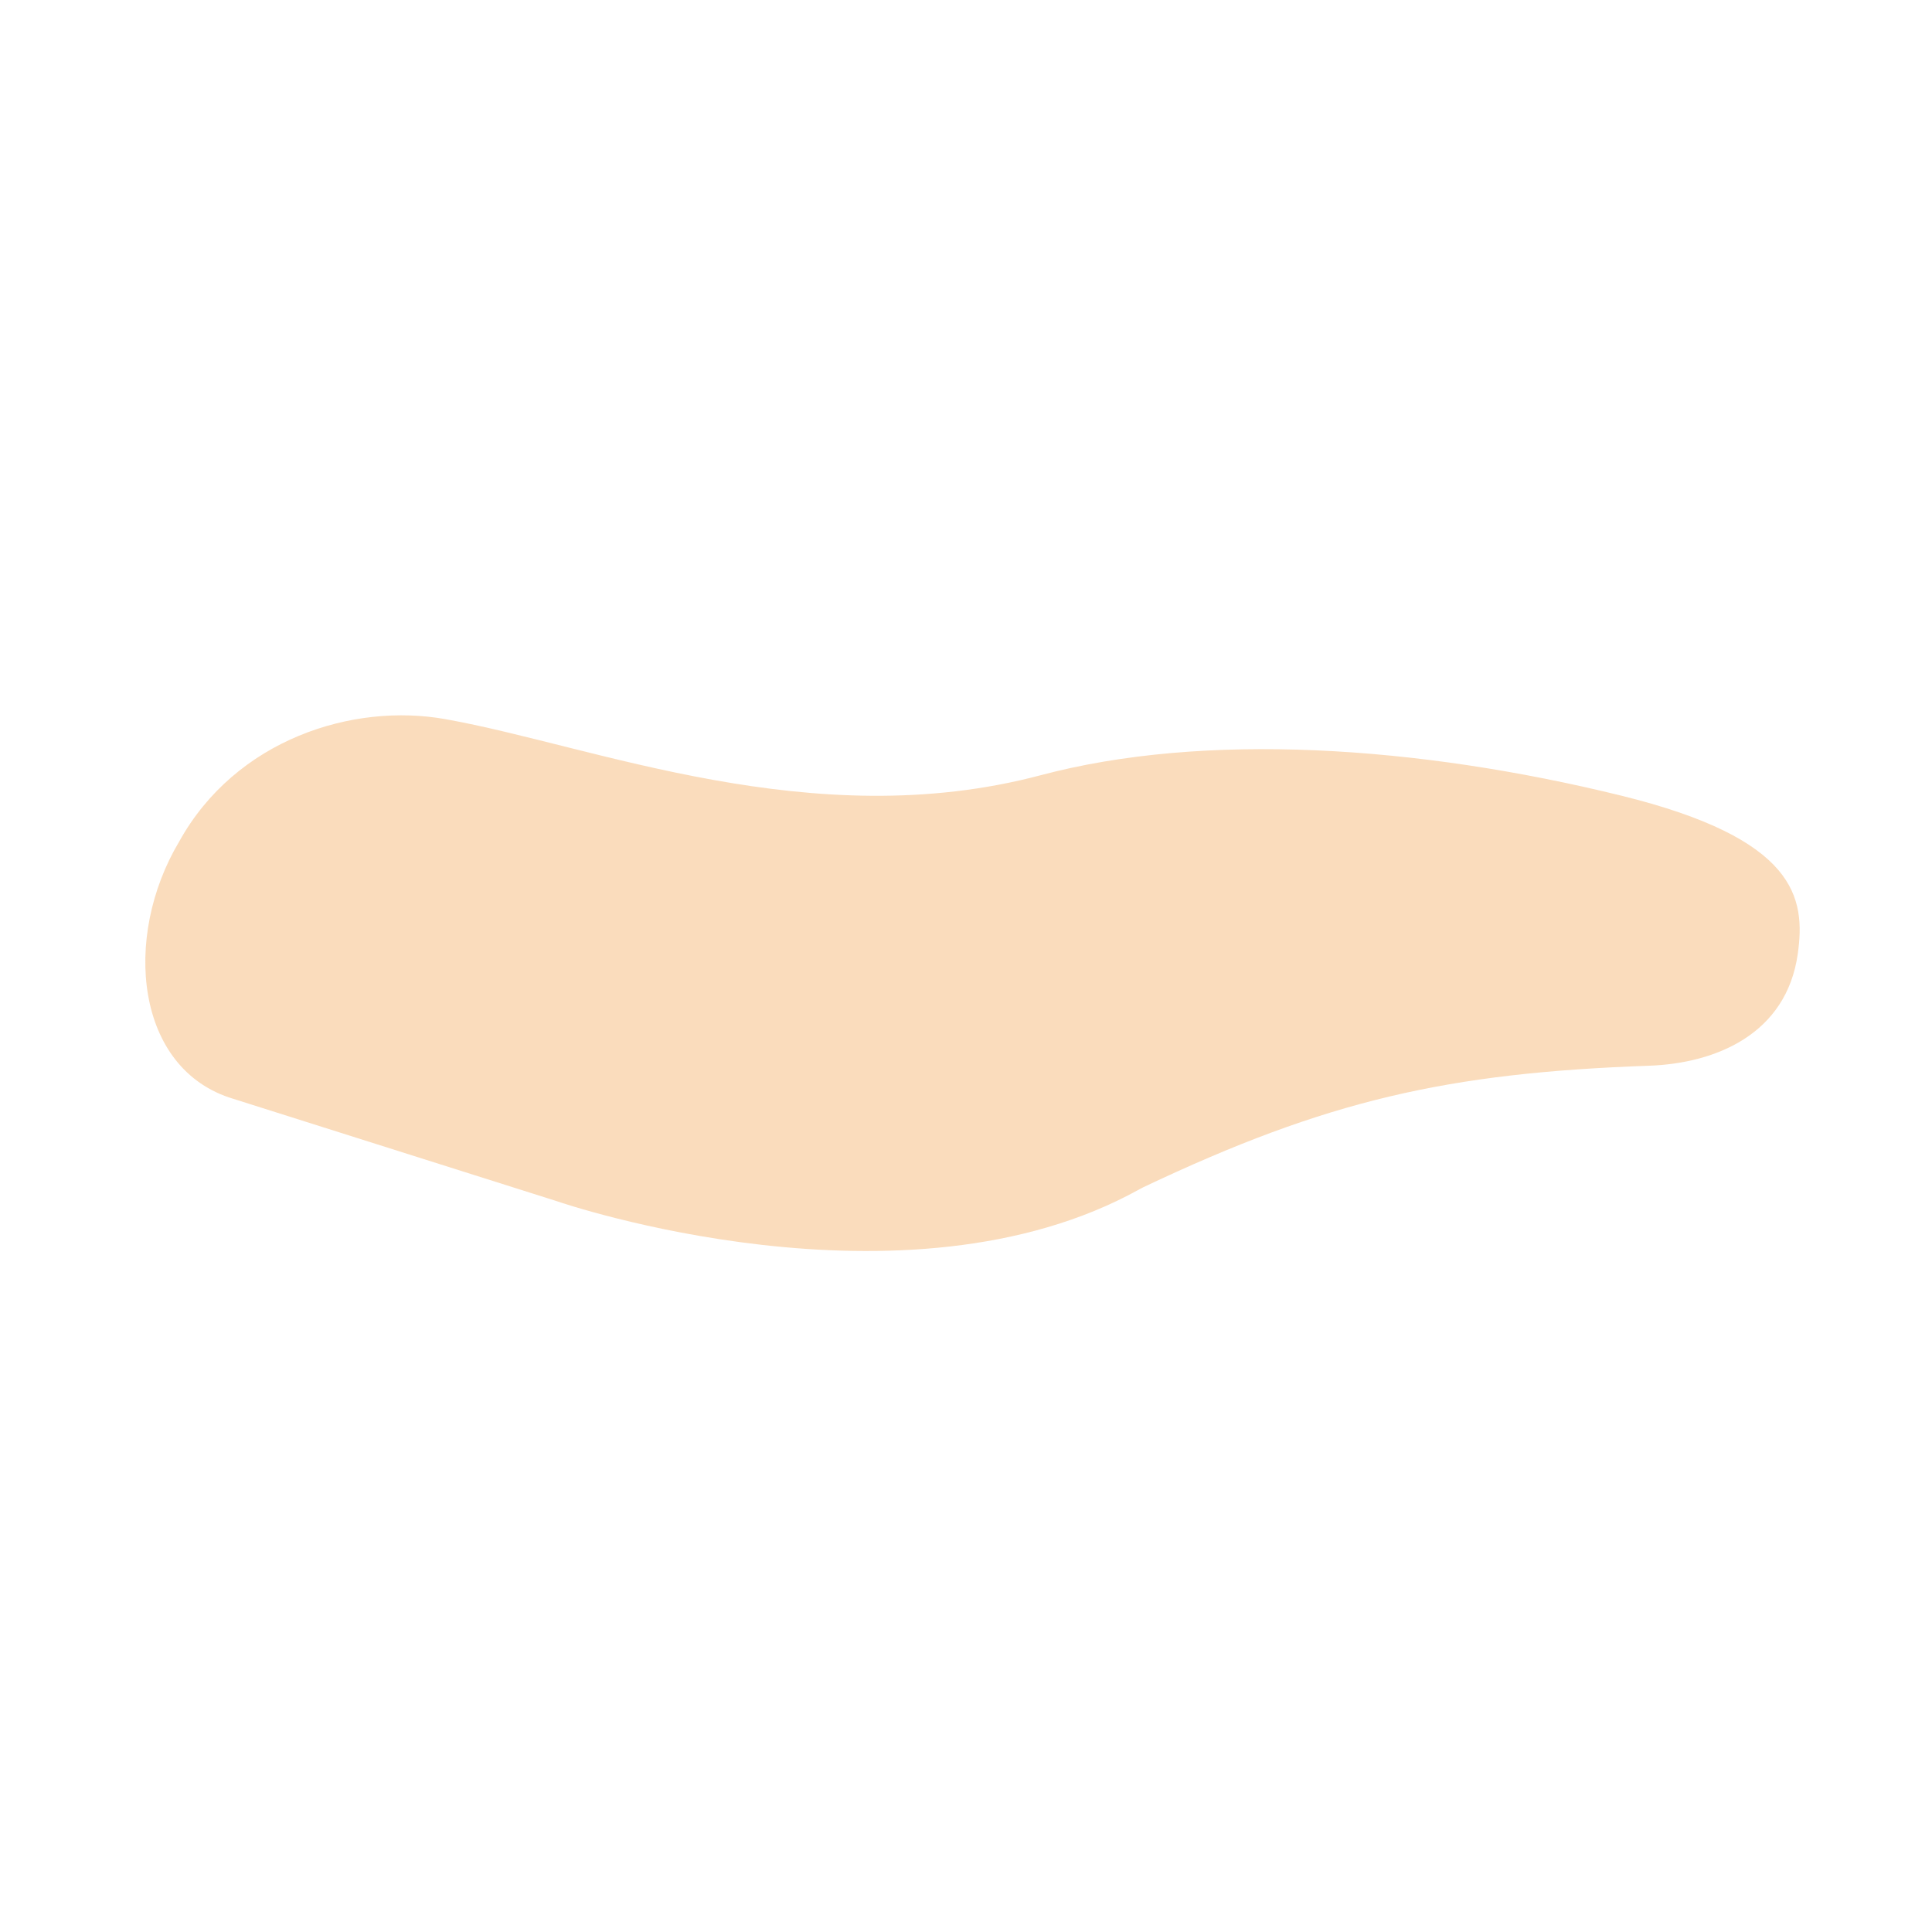
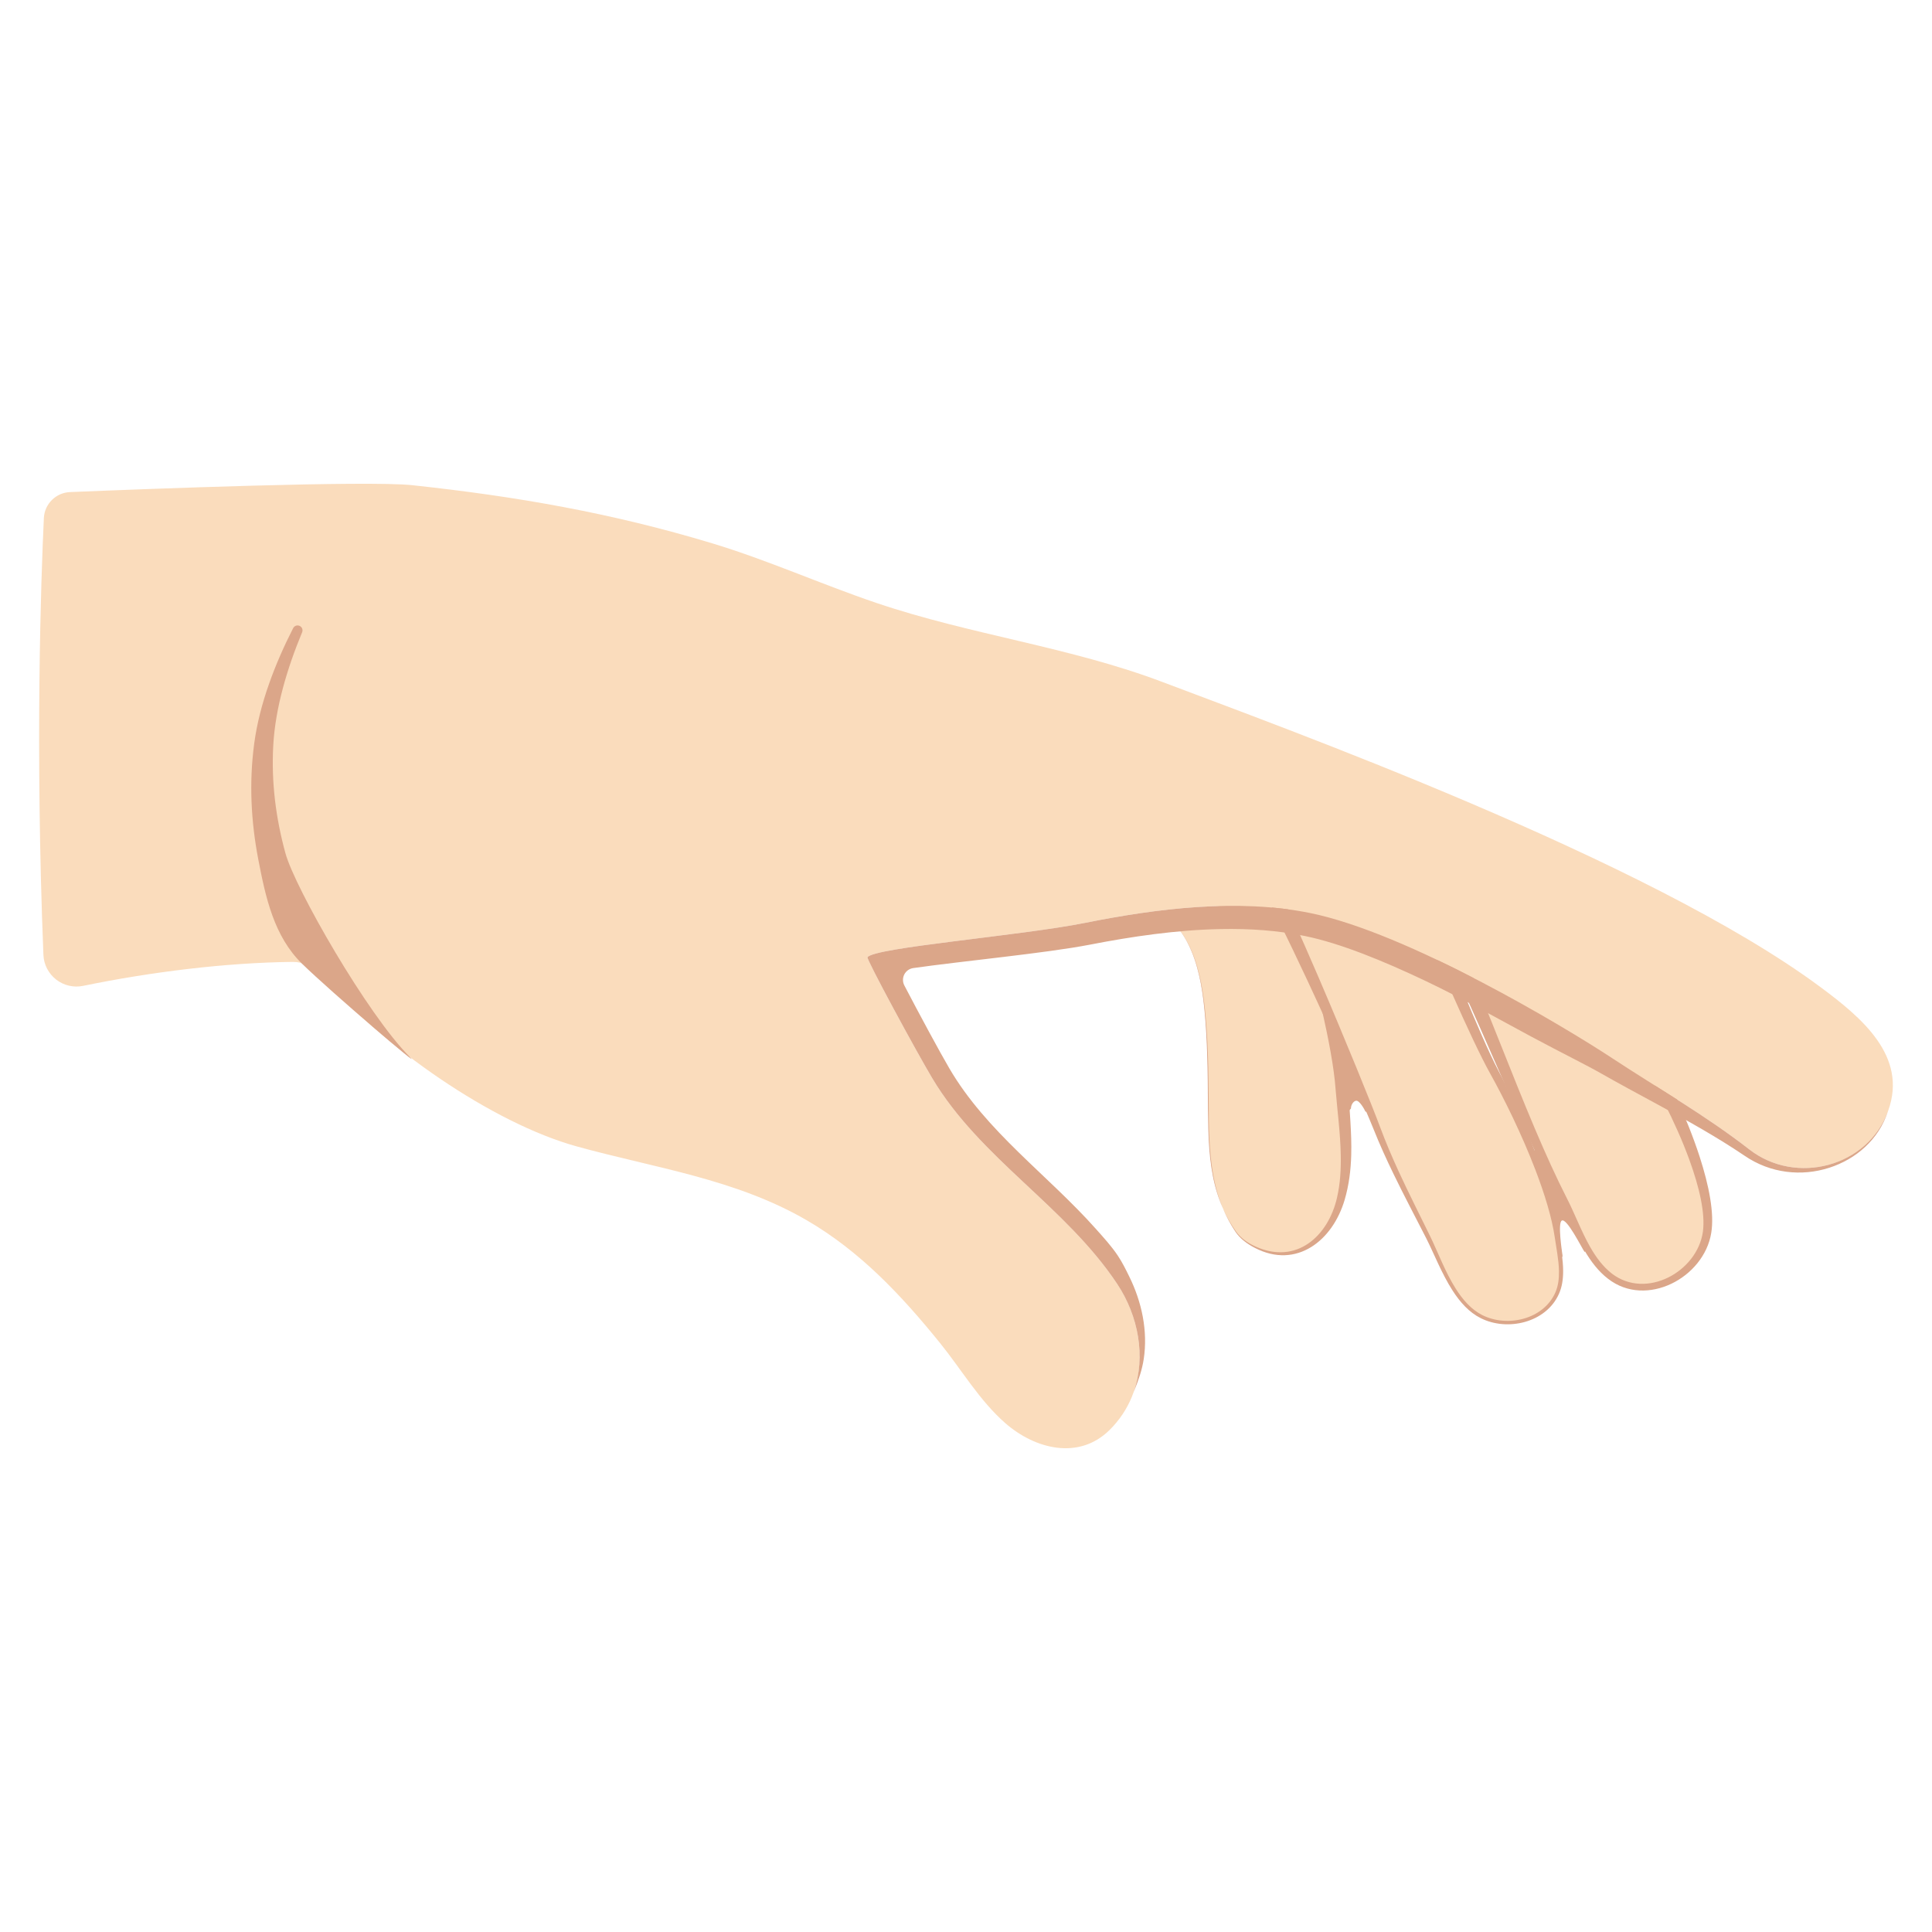
- <svg xmlns="http://www.w3.org/2000/svg" width="128px" height="128px" version="1.1" xml:space="preserve" style="fill-rule:evenodd;clip-rule:evenodd;stroke-linejoin:round;stroke-miterlimit:2;">
-   <g transform="matrix(-0.392747,1.46575,-1.46575,-0.392747,200.987,60.7416)">
-     <path d="M29.08,121.23C33.77,122.56 39.2,120.5 39.32,116.03L39.98,101.26C40,101.02 41.06,85.23 32.89,76.8L32.77,76.67C27.02,69.91 24.5,65.12 21.92,56.69C21.06,53.9 19.03,51.28 15.54,51.7C13.07,52 10.69,53.05 10.85,60.93C11.04,70.11 12.87,79.25 16.55,85.65C21.69,94.6 20.35,104.82 20.91,111.37C21.25,115.48 24.14,120 29.08,121.23Z" style="fill:#fadcbc;" />
+ <svg xmlns="http://www.w3.org/2000/svg" width="128px" height="128px" version="1.1" xml:space="preserve" style="fill-rule:evenodd;clip-rule:evenodd;stroke-linejoin:round;stroke-miterlimit:2;" id="svg40">
+   <defs id="defs44" />
+   <g transform="matrix(1.21093,0,0,-1.21093,-14.6099,132.427)" id="g4">
+     <path d="M98.762,40.86C98.6,41.093 97.791,42.726 97.516,42.579C97.278,42.452 97.532,40.846 97.551,40.684C97.6,40.257 96.917,41.357 96.739,41.726C96.288,42.658 96.026,43.647 95.796,44.652C95.729,44.949 95.66,45.248 95.62,45.549C95.602,45.683 95.572,45.832 95.6,45.967C95.652,46.212 95.855,46.363 96.077,46.449C96.657,46.674 97.281,46.295 97.685,45.9C98.813,44.794 99.098,43.171 99.392,41.69" style="fill:#dba689;" id="path2" />
+   </g>
+   <g transform="matrix(1.21093,0,0,-1.21093,-14.6099,132.427)" id="g8">
+     <path d="M85.981,48.714C85.969,48.864 86.091,49.115 86.262,49.137C86.439,49.159 86.709,48.683 86.77,48.546C86.793,48.493 86.884,48.609 86.907,48.629C87.006,48.715 87.1,48.842 87.142,48.967C87.285,49.395 87.315,49.824 87.326,50.272C87.336,50.705 87.378,51.145 87.151,51.533C87.067,51.675 86.951,51.796 86.827,51.903C86.57,52.124 86.253,52.286 85.909,52.305C85.545,52.325 85.204,52.197 84.884,52.034C84.463,51.82 84.046,51.509 83.8,51.1C83.478,50.568 83.56,49.961 83.668,49.381C83.708,49.166 83.751,48.952 83.8,48.739C83.826,48.627 83.854,48.482 83.937,48.393C84.066,48.257 84.265,48.19 84.443,48.15C84.73,48.085 85.025,48.046 85.305,47.953" style="fill:#dba689;" id="path6" />
+   </g>
+   <g transform="matrix(1.21093,0,0,-1.21093,-14.6099,132.427)" id="g14">
+     <path d="M75.861,59.231C77.459,57.991 77.84,55.689 78.008,53.793C78.161,52.077 78.166,50.347 78.179,48.625C78.197,46.259 78.281,44.004 79.672,41.979C79.937,41.594 80.328,41.323 80.743,41.121C82.986,40.031 84.852,41.588 85.425,43.773C85.943,45.749 85.615,47.794 85.487,49.797C85.303,52.672 83.868,57.847 83.19,60.667" style="fill:#fadcbc;" id="path10" />
+     <path d="M78.99,43.209C78.811,43.632 78.673,44.063 78.567,44.5C78.245,45.819 78.208,47.202 78.2,48.626C78.192,49.659 78.187,50.695 78.15,51.729C78.125,52.419 78.086,53.108 78.024,53.794C77.92,54.927 77.741,56.205 77.272,57.313C76.955,58.061 76.507,58.733 75.861,59.231C76.503,58.73 76.947,58.057 77.259,57.308C77.722,56.199 77.895,54.923 77.993,53.792C78.053,53.105 78.089,52.417 78.111,51.727C78.146,50.693 78.15,49.658 78.157,48.625C78.171,47.199 78.204,45.812 78.542,44.494C78.654,44.057 78.801,43.629 78.99,43.209C79.168,42.788 79.387,42.375 79.659,41.97C79.79,41.774 79.954,41.606 80.136,41.46C80.317,41.315 80.518,41.19 80.725,41.084C81.87,40.49 82.933,40.599 83.792,41.125C84.651,41.65 85.305,42.598 85.635,43.718C85.871,44.524 85.972,45.344 85.994,46.171C86.028,47.385 85.893,48.61 85.837,49.82C85.769,51.016 85.491,52.607 85.137,54.264C84.636,56.614 83.983,59.099 83.591,60.763C83.538,60.985 83.315,61.122 83.093,61.068C82.871,61.015 82.735,60.792 82.788,60.57C83.196,58.913 83.867,56.44 84.394,54.102C84.758,52.489 85.054,50.941 85.137,49.775C85.234,48.581 85.398,47.374 85.421,46.173C85.436,45.387 85.395,44.605 85.215,43.828C84.972,42.776 84.422,41.862 83.657,41.333C82.873,40.791 81.872,40.655 80.761,41.159C80.554,41.254 80.351,41.366 80.168,41.502C79.984,41.639 79.82,41.799 79.686,41.988C79.406,42.386 79.177,42.793 78.99,43.209Z" style="fill:#dba689;" id="path12" />
+   </g>
+   <g transform="matrix(1.2099,0.0499328,0.0499328,-1.2099,-17.974,127.872)" id="g20">
+     <path d="M81.656,60.789C82.875,59.057 87.458,49.473 88.292,47.547C89.171,45.513 90.27,43.646 91.337,41.713C92.101,40.329 92.884,38.192 94.43,37.49C95.879,36.833 97.901,37.388 98.515,38.937C98.887,39.876 98.56,41.034 98.388,42.004C97.92,44.658 95.91,48.66 94.575,50.897C93.237,53.139 90.375,59.481 89.345,61.87" style="fill:#fadcbc;" id="path16" />
+     <path d="M81.319,60.551C81.84,59.836 82.978,57.749 84.18,55.43C85.842,52.223 87.623,48.578 88.12,47.472C88.483,46.66 88.88,45.876 89.296,45.102C89.917,43.944 90.579,42.811 91.231,41.655C91.691,40.833 92.162,39.747 92.791,38.852C93.23,38.227 93.747,37.695 94.392,37.405C95.135,37.067 96.025,37.041 96.81,37.294C97.604,37.551 98.29,38.095 98.612,38.898C98.772,39.292 98.813,39.725 98.794,40.167C98.766,40.796 98.613,41.445 98.516,42.027C98.334,43.116 97.897,44.431 97.356,45.762C96.568,47.701 95.558,49.674 94.777,51.018C94.238,51.951 93.447,53.589 92.637,55.358C91.49,57.863 90.305,60.629 89.724,62.033C89.634,62.242 89.39,62.339 89.181,62.249C88.972,62.158 88.875,61.915 88.966,61.706C89.591,60.315 90.866,57.577 92.089,55.097C92.959,53.335 93.802,51.703 94.372,50.776C95.177,49.464 96.227,47.537 97.049,45.633C97.609,44.335 98.062,43.049 98.261,41.982C98.367,41.41 98.528,40.774 98.565,40.155C98.59,39.745 98.56,39.343 98.417,38.975C98.124,38.227 97.488,37.717 96.751,37.475C96.011,37.232 95.171,37.258 94.469,37.576C93.857,37.856 93.369,38.368 92.956,38.967C92.339,39.862 91.889,40.949 91.443,41.772C90.813,42.937 90.17,44.079 89.573,45.248C89.178,46.022 88.804,46.809 88.463,47.621C87.996,48.743 86.307,52.444 84.741,55.71C83.589,58.113 82.501,60.28 81.994,61.027C81.863,61.213 81.605,61.258 81.419,61.127C81.232,60.996 81.187,60.738 81.319,60.551Z" style="fill:#dba689;" id="path18" />
+   </g>
+   <g transform="matrix(1.21093,0,0,-1.21093,-14.6099,132.698)" id="g26">
+     <path d="M91.956,56.732C93.698,52.928 95.669,47.623 97.616,43.916C98.333,42.551 98.884,40.736 100.152,39.759C102.139,38.228 105.111,39.845 105.462,42.158C105.846,44.692 103.423,49.758 102.129,51.821" style="fill:#fadcbc;" id="path22" />
+     <path d="M91.58,56.56C92.827,53.951 94.2,50.631 95.581,47.611C96.2,46.257 96.818,44.962 97.434,43.82C97.869,43.008 98.248,42.035 98.751,41.175C99.103,40.574 99.513,40.026 100.045,39.619C101.095,38.803 102.408,38.822 103.509,39.347C104.607,39.871 105.49,40.903 105.69,42.123C105.87,43.2 105.565,44.728 105.054,46.305C104.34,48.506 103.224,50.8 102.479,52.04C102.358,52.233 102.103,52.292 101.91,52.171C101.717,52.05 101.658,51.795 101.779,51.602C102.551,50.422 103.73,48.233 104.499,46.114C105.032,44.645 105.373,43.212 105.234,42.192C105.081,41.104 104.31,40.172 103.342,39.692C102.37,39.209 101.199,39.181 100.26,39.898C99.767,40.28 99.388,40.793 99.067,41.357C98.576,42.219 98.218,43.196 97.798,44.011C97.213,45.158 96.625,46.456 96.048,47.816C94.749,50.879 93.494,54.252 92.331,56.904C92.236,57.111 91.991,57.202 91.784,57.107C91.577,57.012 91.485,56.767 91.58,56.56Z" style="fill:#dba689;" id="path24" />
+   </g>
+   <g transform="matrix(1.21093,0,0,-1.21093,-14.6099,132.427)" id="g30">
+     <path d="m 28.082,56.732 c 0.577,0.002 1.185,-0.268 1.55,-0.715 3.339,-3.912 9.369,-8.105 13.993,-9.382 4.28,-1.182 8.678,-1.774 12.574,-4.036 2.927,-1.7 5.178,-4.103 7.288,-6.708 1.179,-1.455 2.176,-3.176 3.6,-4.412 1.617,-1.403 4.003,-2.015 5.68,-0.362 2.207,2.176 2.044,5.544 0.431,7.981 -2.811,4.247 -7.496,6.864 -10.124,11.263 -0.873,1.461 -3.613,6.519 -3.546,6.624 0.342,0.537 8.367,1.173 11.932,1.888 3.928,0.788 8.338,1.333 12.282,0.533 5.347,-1.085 13.904,-6.212 16.524,-7.938 2.63,-1.732 5.056,-3.093 7.511,-4.998 2.561,-1.988 6.483,-0.946 7.592,2.112 1.089,3.001 -1.473,5.117 -3.706,6.775 -9.439,7.005 -29.706,14.297 -35.952,16.672 -5.101,1.939 -10.536,2.595 -15.694,4.342 -3.019,1.023 -5.936,2.341 -8.989,3.263 -5.5,1.662 -10.713,2.568 -16.409,3.18 C 32.176,83.076 19.99,82.607 15.901,82.437 15.13,82.408 14.508,81.796 14.465,81.025 14.309,77.692 13.984,68.523 14.44,57.121 c 0.021,-0.533 0.277,-1.03 0.699,-1.357 0.422,-0.327 0.966,-0.452 1.488,-0.34 3.683,0.757 7.786,1.269 11.455,1.308 z" style="fill:#fadcbc" id="path28" />
+   </g>
+   <g transform="matrix(1.21093,0,0,-1.21093,-14.6099,132.427)" id="g34">
+     <path d="M74.097,33.22C74.763,35.138 74.351,37.356 73.198,39.098C70.387,43.345 65.702,45.962 63.074,50.361C62.201,51.822 59.461,56.88 59.528,56.985C59.87,57.522 67.895,58.158 71.46,58.873C75.388,59.661 79.798,60.206 83.742,59.406C89.089,58.321 97.646,53.194 100.266,51.468C102.896,49.736 105.322,48.375 107.777,46.47C110.332,44.487 114.241,45.519 115.361,48.56C114.848,46.992 113.594,45.937 112.151,45.47C110.644,44.983 108.93,45.154 107.512,46.129C106.75,46.644 105.997,47.105 105.239,47.548C103.434,48.601 101.629,49.514 99.7,50.61C98.884,51.078 97.488,51.764 95.845,52.644C94.114,53.57 92.118,54.711 90.075,55.683C87.752,56.788 85.406,57.747 83.486,58.143C81.993,58.455 80.428,58.56 78.85,58.529C76.431,58.482 73.983,58.121 71.7,57.676C69.265,57.205 64.757,56.783 62.021,56.393C61.813,56.36 61.634,56.229 61.539,56.042C61.445,55.855 61.446,55.633 61.542,55.447C62.374,53.851 63.501,51.767 64.001,50.915C66.03,47.438 69.384,45.087 72.023,42.124C72.444,41.65 72.877,41.182 73.228,40.653C73.466,40.295 73.654,39.915 73.845,39.526C74.547,38.104 74.871,36.525 74.641,35.002C74.551,34.409 74.357,33.858 74.132,33.302L74.097,33.22Z" style="fill:#dba689;" id="path32" />
+   </g>
+   <g transform="matrix(1.21093,0,0,-1.21093,-14.6268,132.339)" id="g38">
+     <path d="m 28.605,56.559 c -1.536,1.502 -1.993,3.623 -2.393,5.7 -0.399,2.075 -0.512,4.196 -0.224,6.351 0.145,1.085 0.431,2.187 0.81,3.261 0.372,1.058 0.828,2.085 1.316,3.04 0.063,0.136 0.224,0.195 0.36,0.132 0.135,-0.063 0.194,-0.224 0.131,-0.36 -0.401,-0.962 -0.767,-1.993 -1.049,-3.047 -0.278,-1.038 -0.468,-2.094 -0.526,-3.124 -0.113,-2.031 0.143,-4.001 0.666,-5.908 0.522,-1.907 4.49,-8.841 6.813,-11.154 C 35.344,50.619 30.185,55.016 28.605,56.559 Z" style="fill:#dba689" id="path36" />
  </g>
</svg>
